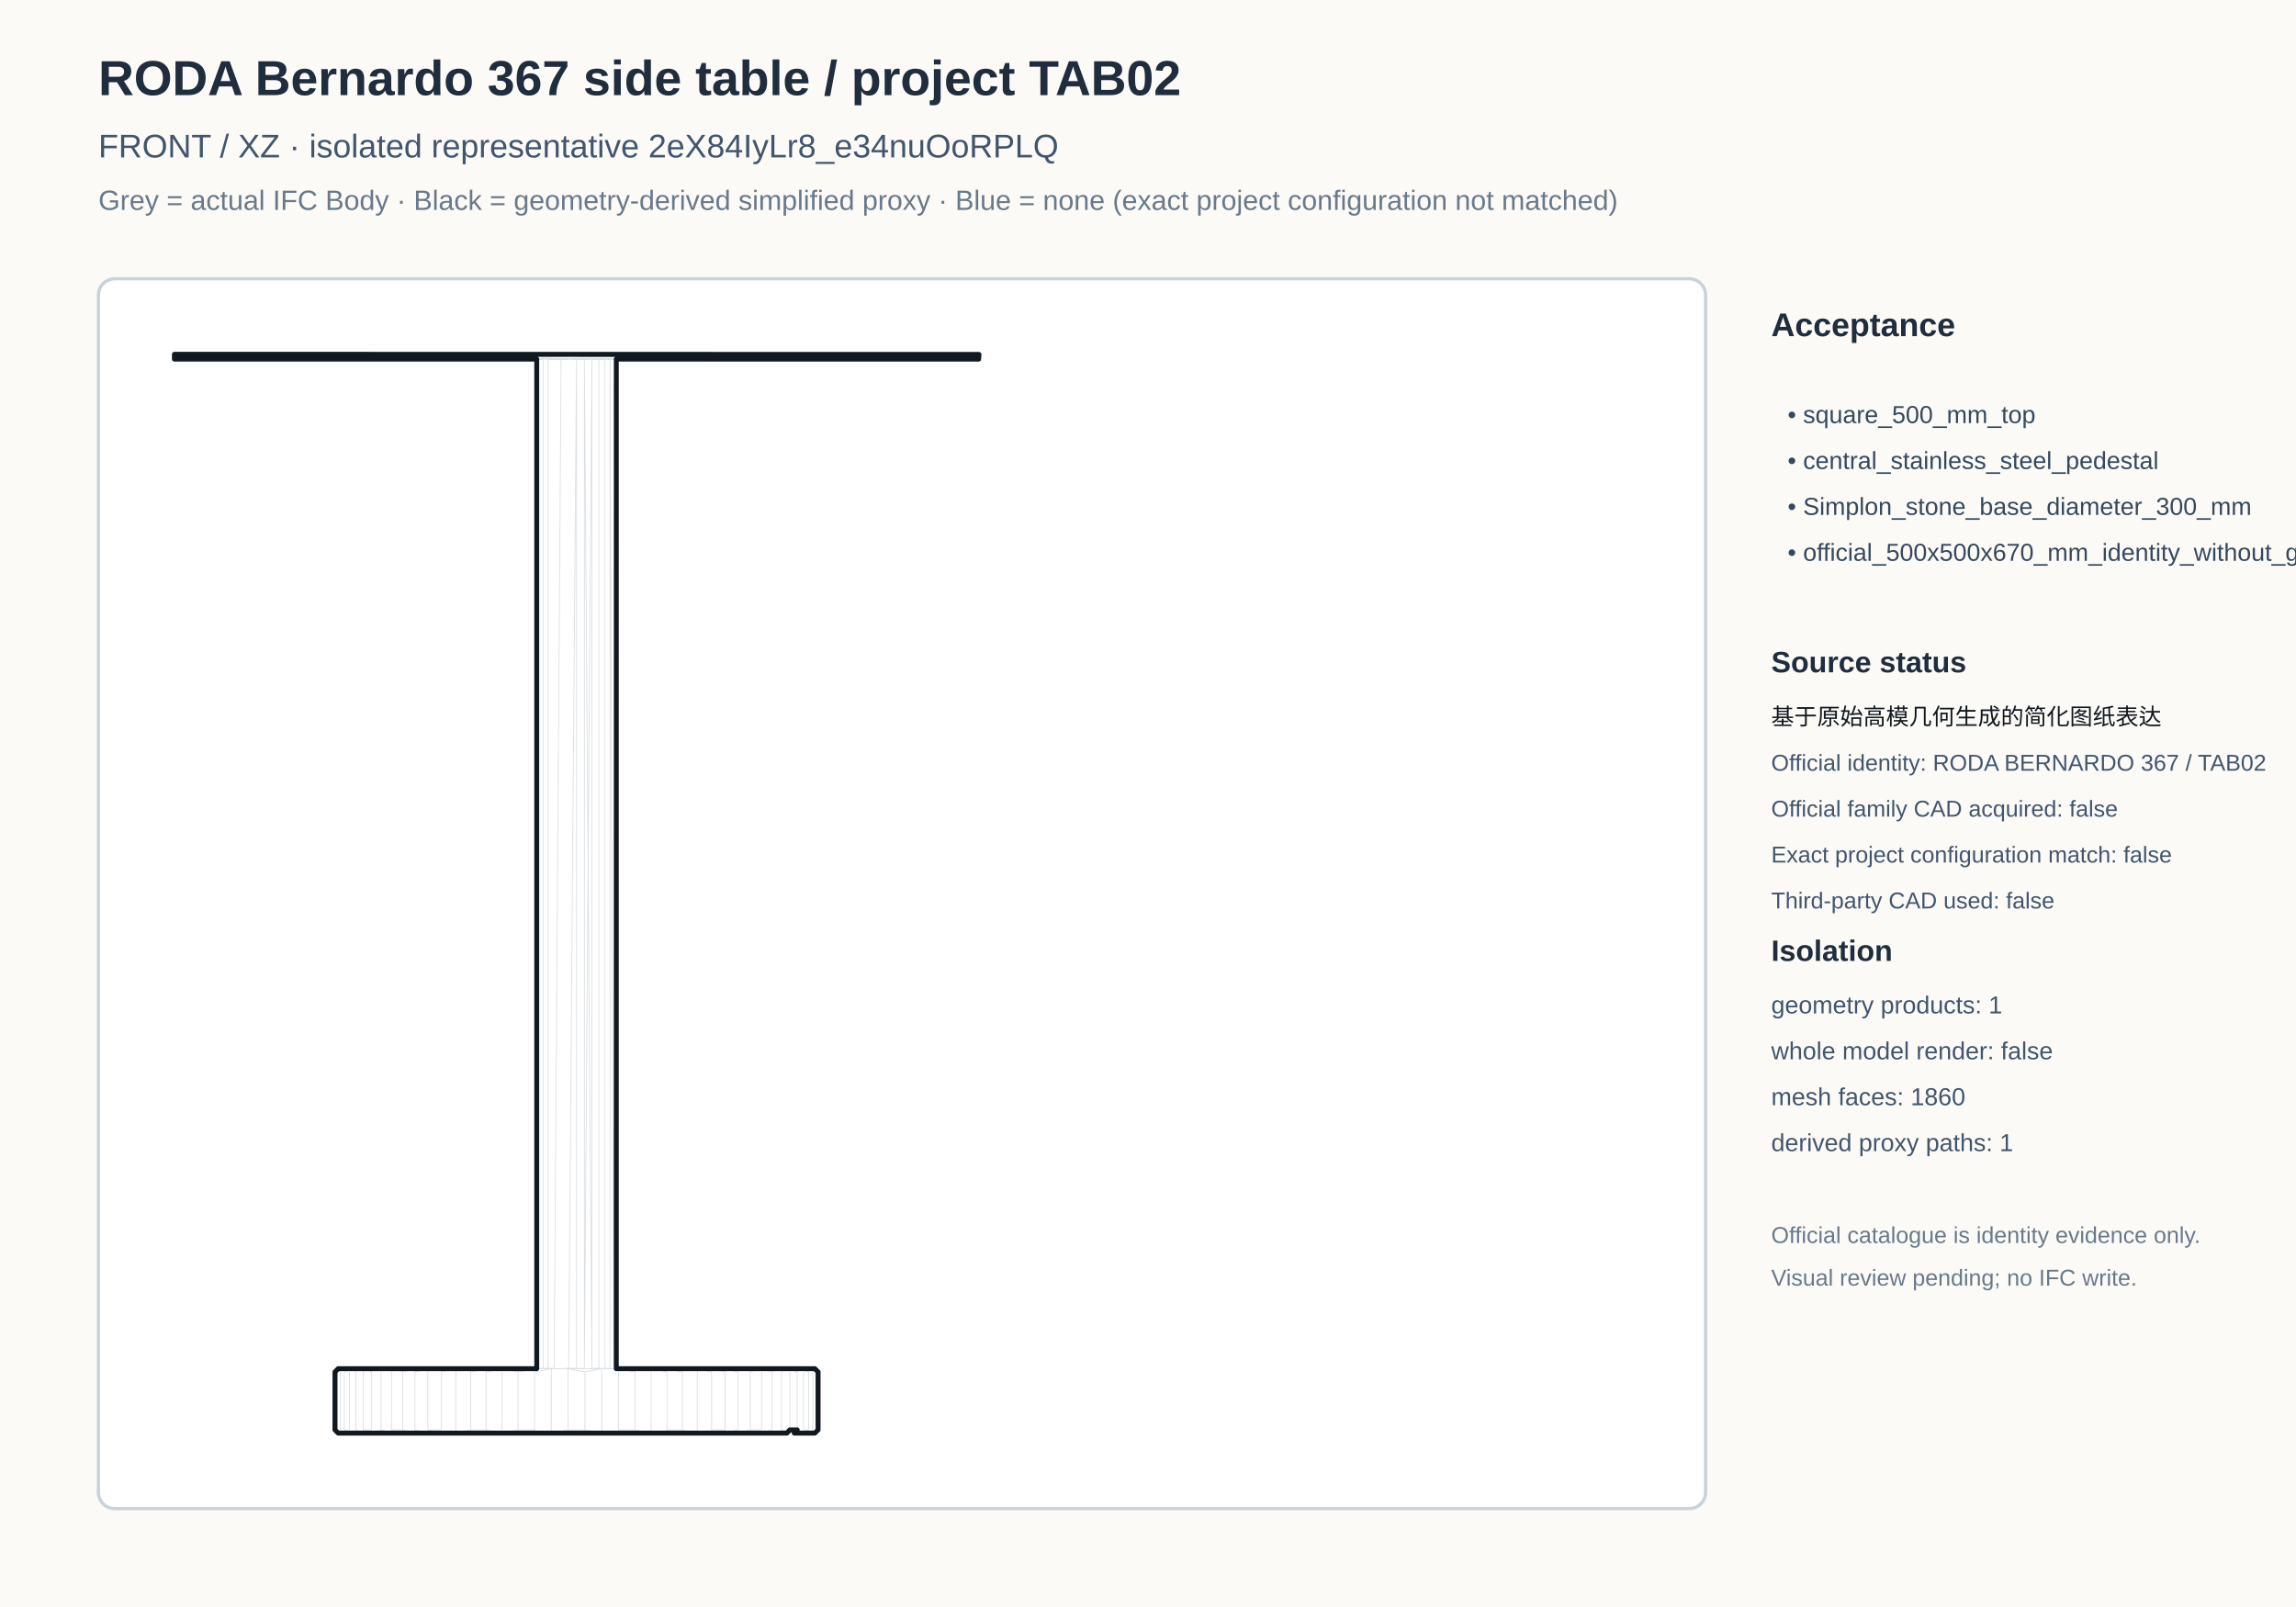
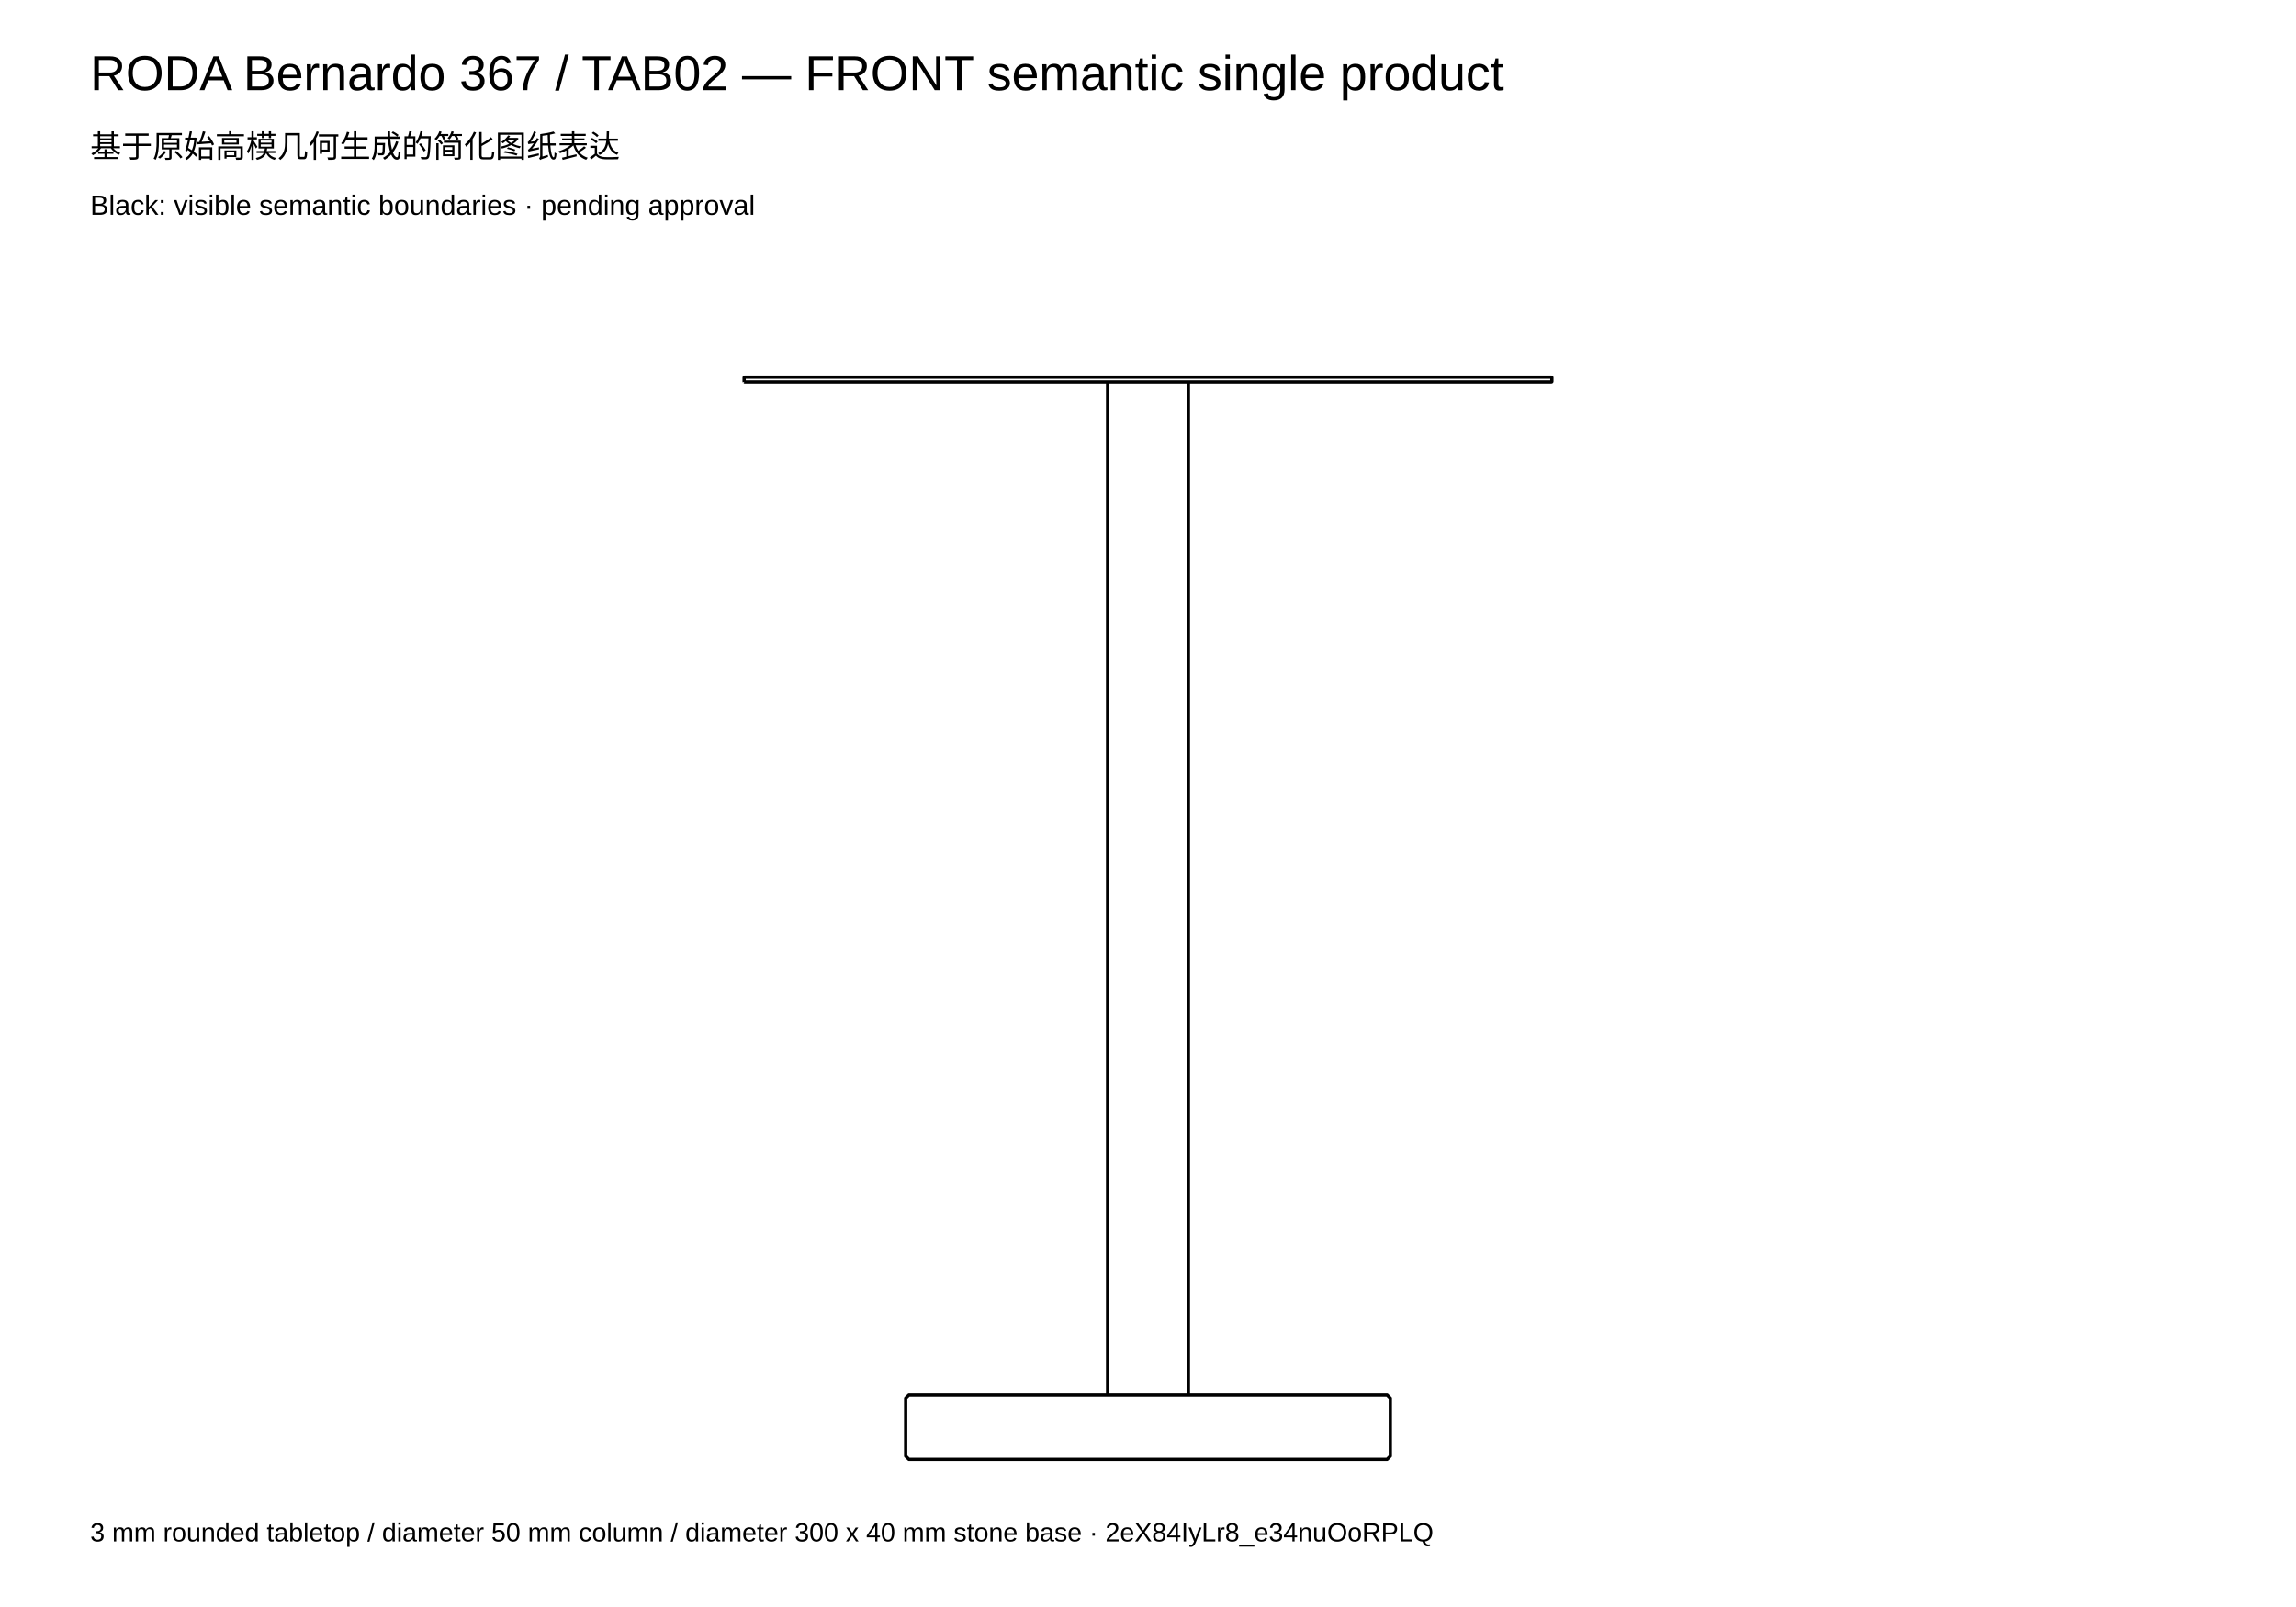
<svg xmlns="http://www.w3.org/2000/svg" width="1400" height="980" viewBox="0 0 1400 980">
-   <rect width="1400" height="980" fill="#fbfaf7" />
-   <text x="60" y="58" font-family="Arial,sans-serif" font-size="30" font-weight="700" fill="#1f2d3d">RODA Bernardo 367 side table / project TAB02</text>
-   <text x="60" y="96" font-family="Arial,sans-serif" font-size="20" fill="#41566d">FRONT / XZ · isolated representative 2eX84IyLr8_e34nuOoRPLQ</text>
-   <text x="60" y="128" font-family="Arial,sans-serif" font-size="17" fill="#68798a">Grey = actual IFC Body · Black = geometry-derived simplified proxy · Blue = none (exact project configuration not matched)</text>
-   <rect x="60" y="170" width="980" height="750" rx="10" fill="#fff" stroke="#cad2d9" stroke-width="2" />
-   <path class="original-highpoly" d="M 366.726 834.670 L 346.464 834.670 M 366.726 834.670 L 376.771 834.670 M 366.726 834.670 L 356.676 836.634 M 346.464 834.670 L 356.676 836.634 M 336.345 834.670 L 376.771 834.670 M 336.345 834.670 L 336.140 836.634 M 376.771 834.670 L 386.693 834.670 M 326.301 834.670 L 386.693 834.670 M 326.301 834.670 L 315.903 836.634 M 386.693 834.670 L 387.168 836.634 M 316.379 834.670 L 306.628 834.670 M 396.443 834.670 L 406.711 836.634 M 405.975 834.670 L 306.628 834.670 M 405.975 834.670 L 416.103 836.634 M 306.628 834.670 L 315.903 836.634 M 297.097 834.670 L 415.242 834.670 M 297.097 834.670 L 286.968 836.634 M 415.242 834.670 L 416.103 836.634 M 287.830 834.670 L 286.968 836.634 M 424.199 834.670 L 433.899 836.634 M 278.873 834.670 L 432.800 834.670 M 278.873 834.670 L 277.891 836.634 M 432.800 834.670 L 441.006 834.670 M 270.272 834.670 L 441.006 834.670 M 270.272 834.670 L 269.172 836.634 M 441.006 834.670 L 450.092 836.634 M 448.777 834.670 L 254.295 834.670 M 448.777 834.670 L 450.092 836.634 M 262.065 834.670 L 252.980 836.634 M 254.295 834.670 L 252.980 836.634 M 456.073 834.670 L 462.861 834.670 M 246.998 834.670 L 240.211 834.670 M 462.861 834.670 L 469.106 834.670 M 462.861 834.670 L 457.487 836.634 M 240.211 834.670 L 245.584 836.634 M 469.106 834.670 L 233.966 834.670 M 233.966 834.670 L 474.778 834.670 M 233.966 834.670 L 232.376 836.634 M 474.778 834.670 L 470.696 836.634 M 479.850 834.670 L 484.296 834.670 M 479.850 834.670 L 476.445 836.634 M 228.294 834.670 L 226.627 836.634 M 223.222 834.670 L 226.627 836.634 M 484.296 834.670 L 218.775 834.670 M 218.775 834.670 L 488.096 834.670 M 488.096 834.670 L 214.975 834.670 M 488.096 834.670 L 493.120 836.634 M 214.975 834.670 L 211.841 834.670 M 214.975 834.670 L 209.952 836.634 M 211.841 834.670 L 209.387 834.670 M 491.231 834.670 L 493.120 836.634 M 493.685 834.670 L 497.392 836.634 M 209.387 834.670 L 495.446 834.670 M 209.387 834.670 L 207.465 836.634 M 495.446 834.670 L 496.507 834.670 M 207.625 834.670 L 496.507 834.670 M 207.625 834.670 L 204.605 836.634 M 496.507 834.670 L 496.862 834.670 M 206.565 834.670 L 204.605 836.634 M 206.210 834.670 L 206.565 834.670 M 206.210 834.670 L 204.605 836.634 M 496.862 834.670 L 498.467 836.634 M 496.507 834.670 L 207.625 834.670 M 206.565 834.670 L 207.625 834.670 M 207.625 834.670 L 209.387 834.670 M 495.446 834.670 L 209.387 834.670 M 495.446 834.670 L 498.467 836.634 M 209.387 834.670 L 205.679 836.634 M 493.685 834.670 L 211.841 834.670 M 493.685 834.670 L 495.607 836.634 M 211.841 834.670 L 214.975 834.670 M 491.231 834.670 L 488.096 834.670 M 214.975 834.670 L 218.775 834.670 M 214.975 834.670 L 216.980 836.634 M 488.096 834.670 L 486.092 836.634 M 218.775 834.670 L 484.296 834.670 M 484.296 834.670 L 223.222 834.670 M 223.222 834.670 L 479.850 834.670 M 223.222 834.670 L 221.487 836.634 M 479.850 834.670 L 474.778 834.670 M 479.850 834.670 L 486.092 836.634 M 228.294 834.670 L 226.627 836.634 M 474.778 834.670 L 469.106 834.670 M 233.966 834.670 L 469.106 834.670 M 469.106 834.670 L 240.211 834.670 M 240.211 834.670 L 462.861 834.670 M 240.211 834.670 L 238.705 836.634 M 462.861 834.670 L 456.073 834.670 M 462.861 834.670 L 470.696 836.634 M 246.998 834.670 L 245.584 836.634 M 456.073 834.670 L 457.487 836.634 M 254.295 834.670 L 245.584 836.634 M 448.777 834.670 L 441.006 834.670 M 262.065 834.670 L 441.006 834.670 M 262.065 834.670 L 260.855 836.634 M 441.006 834.670 L 442.216 836.634 M 270.272 834.670 L 278.873 834.670 M 432.800 834.670 L 278.873 834.670 M 432.800 834.670 L 442.216 836.634 M 278.873 834.670 L 269.172 836.634 M 424.199 834.670 L 287.830 834.670 M 424.199 834.670 L 425.181 836.634 M 287.830 834.670 L 297.097 834.670 M 415.242 834.670 L 405.975 834.670 M 297.097 834.670 L 306.628 834.670 M 405.975 834.670 L 306.628 834.670 M 405.975 834.670 L 416.103 836.634 M 306.628 834.670 L 296.360 836.634 M 396.443 834.670 L 316.379 834.670 M 396.443 834.670 L 397.051 836.634 M 316.379 834.670 L 326.301 834.670 M 386.693 834.670 L 376.771 834.670 M 326.301 834.670 L 336.345 834.670 M 376.771 834.670 L 336.345 834.670 M 376.771 834.670 L 387.168 836.634 M 336.345 834.670 L 325.959 836.634 M 366.726 834.670 L 346.464 834.670 M 366.726 834.670 L 366.932 836.634 M 346.464 834.670 L 346.395 836.634 M 498.826 836.634 L 498.467 836.634 M 498.826 836.634 L 498.826 871.984 M 498.467 836.634 L 498.467 871.984 M 497.392 836.634 L 497.392 871.984 M 495.607 836.634 L 495.607 871.984 M 493.120 836.634 L 493.120 871.984 M 489.943 836.634 L 489.943 871.984 M 486.092 836.634 L 486.092 871.984 M 481.585 836.634 L 481.585 871.984 M 476.445 836.634 L 476.445 871.984 M 470.696 836.634 L 470.696 871.984 M 464.366 836.634 L 464.366 871.984 M 457.487 836.634 L 457.487 871.984 M 450.092 836.634 L 450.092 871.984 M 442.216 836.634 L 442.216 871.984 M 433.899 836.634 L 433.899 871.984 M 425.181 836.634 L 425.181 871.984 M 416.103 836.634 L 416.103 871.984 M 406.711 836.634 L 406.711 871.984 M 397.051 836.634 L 397.051 871.984 M 387.168 836.634 L 387.168 871.984 M 377.112 836.634 L 377.112 871.984 M 366.932 836.634 L 366.932 871.984 M 356.676 836.634 L 356.676 871.984 M 346.395 836.634 L 346.395 871.984 M 336.140 836.634 L 336.140 871.984 M 325.959 836.634 L 325.959 871.984 M 315.903 836.634 L 315.903 871.984 M 306.021 836.634 L 306.021 871.984 M 296.360 836.634 L 296.360 871.984 M 286.968 836.634 L 286.968 871.984 M 277.891 836.634 L 277.891 871.984 M 269.172 836.634 L 269.172 871.984 M 260.855 836.634 L 260.855 871.984 M 252.980 836.634 L 252.980 871.984 M 245.584 836.634 L 245.584 871.984 M 238.705 836.634 L 238.705 871.984 M 232.376 836.634 L 232.376 871.984 M 226.627 836.634 L 226.627 871.984 M 221.487 836.634 L 221.487 871.984 M 216.980 836.634 L 216.980 871.984 M 213.129 836.634 L 213.129 871.984 M 209.952 836.634 L 209.952 871.984 M 207.465 836.634 L 207.465 871.984 M 205.679 836.634 L 205.679 871.984 M 204.605 836.634 L 204.605 871.984 M 204.246 836.634 L 204.246 871.984 M 204.605 836.634 L 204.605 871.984 M 205.679 836.634 L 205.679 871.984 M 207.465 836.634 L 207.465 871.984 M 209.952 836.634 L 209.952 871.984 M 213.129 836.634 L 213.129 871.984 M 216.980 836.634 L 216.980 871.984 M 221.487 836.634 L 221.487 871.984 M 226.627 836.634 L 226.627 871.984 M 232.376 836.634 L 232.376 871.984 M 238.705 836.634 L 238.705 871.984 M 245.584 836.634 L 245.584 871.984 M 252.980 836.634 L 252.980 871.984 M 260.855 836.634 L 260.855 871.984 M 269.172 836.634 L 269.172 871.984 M 277.891 836.634 L 277.891 871.984 M 286.968 836.634 L 286.968 871.984 M 296.360 836.634 L 296.360 871.984 M 306.021 836.634 L 306.021 871.984 M 315.903 836.634 L 315.903 871.984 M 325.959 836.634 L 325.959 871.984 M 336.140 836.634 L 336.140 871.984 M 346.395 836.634 L 346.395 871.984 M 356.676 836.634 L 356.676 871.984 M 366.932 836.634 L 366.932 871.984 M 377.112 836.634 L 377.112 871.984 M 387.168 836.634 L 387.168 871.984 M 397.051 836.634 L 397.051 871.984 M 406.711 836.634 L 406.711 871.984 M 416.103 836.634 L 416.103 871.984 M 425.181 836.634 L 425.181 871.984 M 433.899 836.634 L 433.899 871.984 M 442.216 836.634 L 442.216 871.984 M 450.092 836.634 L 450.092 871.984 M 457.487 836.634 L 457.487 871.984 M 464.366 836.634 L 464.366 871.984 M 470.696 836.634 L 470.696 871.984 M 476.445 836.634 L 476.445 871.984 M 481.585 836.634 L 481.585 871.984 M 486.092 836.634 L 486.092 871.984 M 489.943 836.634 L 489.943 871.984 M 493.120 836.634 L 493.120 871.984 M 495.607 836.634 L 495.607 871.984 M 497.392 836.634 L 497.392 871.984 M 346.464 873.947 L 356.607 873.947 M 346.464 873.947 L 346.395 871.984 M 356.607 873.947 L 356.676 871.984 M 366.726 873.947 L 356.676 871.984 M 336.345 873.947 L 376.771 873.947 M 336.345 873.947 L 336.140 871.984 M 376.771 873.947 L 386.693 873.947 M 326.301 873.947 L 386.693 873.947 M 326.301 873.947 L 325.959 871.984 M 386.693 873.947 L 387.168 871.984 M 316.379 873.947 L 306.628 873.947 M 396.443 873.947 L 387.168 871.984 M 405.975 873.947 L 306.628 873.947 M 405.975 873.947 L 406.711 871.984 M 306.628 873.947 L 296.360 871.984 M 297.097 873.947 L 415.242 873.947 M 297.097 873.947 L 296.360 871.984 M 415.242 873.947 L 416.103 871.984 M 287.830 873.947 L 286.968 871.984 M 424.199 873.947 L 416.103 871.984 M 278.873 873.947 L 432.800 873.947 M 278.873 873.947 L 277.891 871.984 M 432.800 873.947 L 441.006 873.947 M 270.272 873.947 L 441.006 873.947 M 270.272 873.947 L 260.855 871.984 M 441.006 873.947 L 442.216 871.984 M 448.777 873.947 L 254.295 873.947 M 448.777 873.947 L 457.487 871.984 M 262.065 873.947 L 260.855 871.984 M 254.295 873.947 L 245.584 871.984 M 456.073 873.947 L 462.861 873.947 M 246.998 873.947 L 240.211 873.947 M 462.861 873.947 L 469.106 873.947 M 462.861 873.947 L 470.696 871.984 M 240.211 873.947 L 232.376 871.984 M 469.106 873.947 L 233.966 873.947 M 233.966 873.947 L 474.778 873.947 M 233.966 873.947 L 232.376 871.984 M 474.778 873.947 L 476.445 871.984 M 479.850 873.947 L 484.296 873.947 M 479.850 873.947 L 486.092 871.984 M 228.294 873.947 L 232.376 871.984 M 223.222 873.947 L 216.980 871.984 M 484.296 873.947 L 218.775 873.947 M 218.775 873.947 L 488.096 873.947 M 488.096 873.947 L 214.975 873.947 M 488.096 873.947 L 486.092 871.984 M 214.975 873.947 L 211.841 873.947 M 214.975 873.947 L 216.980 871.984 M 211.841 873.947 L 209.387 873.947 M 491.231 873.947 L 493.120 871.984 M 493.685 873.947 L 493.120 871.984 M 209.387 873.947 L 495.446 873.947 M 209.387 873.947 L 207.465 871.984 M 495.446 873.947 L 496.507 873.947 M 207.625 873.947 L 496.507 873.947 M 207.625 873.947 L 205.679 871.984 M 496.507 873.947 L 496.862 873.947 M 206.565 873.947 L 204.605 871.984 M 206.210 873.947 L 206.565 873.947 M 206.210 873.947 L 204.605 871.984 M 496.862 873.947 L 498.826 871.984 M 496.507 873.947 L 207.625 873.947 M 206.565 873.947 L 207.625 873.947 M 207.625 873.947 L 209.387 873.947 M 495.446 873.947 L 209.387 873.947 M 495.446 873.947 L 497.392 871.984 M 209.387 873.947 L 209.952 871.984 M 493.685 873.947 L 211.841 873.947 M 493.685 873.947 L 495.607 871.984 M 211.841 873.947 L 214.975 873.947 M 491.231 873.947 L 488.096 873.947 M 214.975 873.947 L 218.775 873.947 M 214.975 873.947 L 209.952 871.984 M 488.096 873.947 L 493.120 871.984 M 218.775 873.947 L 484.296 873.947 M 484.296 873.947 L 223.222 873.947 M 223.222 873.947 L 479.850 873.947 M 223.222 873.947 L 221.487 871.984 M 479.850 873.947 L 474.778 873.947 M 479.850 873.947 L 476.445 871.984 M 228.294 873.947 L 232.376 871.984 M 474.778 873.947 L 469.106 873.947 M 233.966 873.947 L 469.106 873.947 M 469.106 873.947 L 240.211 873.947 M 240.211 873.947 L 462.861 873.947 M 240.211 873.947 L 238.705 871.984 M 462.861 873.947 L 456.073 873.947 M 462.861 873.947 L 457.487 871.984 M 246.998 873.947 L 245.584 871.984 M 456.073 873.947 L 457.487 871.984 M 254.295 873.947 L 252.980 871.984 M 448.777 873.947 L 441.006 873.947 M 262.065 873.947 L 441.006 873.947 M 262.065 873.947 L 252.980 871.984 M 441.006 873.947 L 450.092 871.984 M 270.272 873.947 L 278.873 873.947 M 432.800 873.947 L 278.873 873.947 M 432.800 873.947 L 433.899 871.984 M 278.873 873.947 L 286.968 871.984 M 424.199 873.947 L 287.830 873.947 M 424.199 873.947 L 425.181 871.984 M 287.830 873.947 L 297.097 873.947 M 415.242 873.947 L 405.975 873.947 M 297.097 873.947 L 306.628 873.947 M 405.975 873.947 L 306.628 873.947 M 405.975 873.947 L 406.711 871.984 M 306.628 873.947 L 315.903 871.984 M 396.443 873.947 L 316.379 873.947 M 396.443 873.947 L 397.051 871.984 M 316.379 873.947 L 326.301 873.947 M 386.693 873.947 L 376.771 873.947 M 326.301 873.947 L 336.345 873.947 M 376.771 873.947 L 336.345 873.947 M 376.771 873.947 L 377.112 871.984 M 336.345 873.947 L 346.395 871.984 M 366.726 873.947 L 346.464 873.947 M 366.726 873.947 L 366.932 871.984 M 346.464 873.947 L 346.395 871.984 M 498.467 871.984 L 498.826 871.984 M 498.467 871.984 L 497.392 871.984 M 493.120 871.984 L 489.943 871.984 M 481.585 871.984 L 476.445 871.984 M 464.366 871.984 L 457.487 871.984 M 442.216 871.984 L 433.899 871.984 M 416.103 871.984 L 406.711 871.984 M 387.168 871.984 L 377.112 871.984 M 356.676 871.984 L 346.395 871.984 M 325.959 871.984 L 315.903 871.984 M 296.360 871.984 L 286.968 871.984 M 269.172 871.984 L 260.855 871.984 M 245.584 871.984 L 238.705 871.984 M 226.627 871.984 L 221.487 871.984 M 213.129 871.984 L 209.952 871.984 M 205.679 871.984 L 204.605 871.984 M 204.605 871.984 L 205.679 871.984 M 209.952 871.984 L 213.129 871.984 M 221.487 871.984 L 226.627 871.984 M 238.705 871.984 L 245.584 871.984 M 260.855 871.984 L 269.172 871.984 M 286.968 871.984 L 296.360 871.984 M 315.903 871.984 L 325.959 871.984 M 346.395 871.984 L 356.676 871.984 M 377.112 871.984 L 387.168 871.984 M 406.711 871.984 L 416.103 871.984 M 433.899 871.984 L 442.216 871.984 M 457.487 871.984 L 464.366 871.984 M 476.445 871.984 L 481.585 871.984 M 489.943 871.984 L 493.120 871.984 M 547.922 216.053 L 553.023 216.053 M 547.922 216.053 L 155.149 216.053 M 553.023 216.053 L 590.186 216.053 M 553.023 216.053 L 558.069 216.053 M 547.922 216.140 L 547.922 216.348 M 590.186 216.053 L 558.069 216.053 M 590.186 216.053 L 590.366 216.140 M 590.186 216.053 L 596.457 216.053 M 155.149 216.053 L 155.149 216.140 M 155.149 216.053 L 130.748 216.053 M 155.149 216.053 L 547.922 216.053 M 155.149 216.053 L 596.724 216.053 M 155.149 216.140 L 150.026 216.140 M 155.149 216.348 L 547.922 218.705 M 150.048 216.053 L 150.026 216.140 M 150.048 216.053 L 144.959 216.140 M 547.922 216.348 L 547.922 218.705 M 547.922 218.705 L 155.149 218.705 M 547.922 218.705 L 553.054 218.705 M 150.017 216.348 L 155.149 218.705 M 150.017 216.348 L 144.959 216.140 M 155.149 218.705 L 150.026 218.913 M 155.149 218.913 L 150.048 218.998 M 553.054 216.348 L 553.045 216.140 M 553.054 218.705 L 553.045 218.913 M 553.054 218.705 L 558.112 218.913 M 553.045 218.913 L 558.112 218.913 M 547.922 218.913 L 155.149 218.998 M 558.112 216.140 L 558.069 216.053 M 558.130 216.348 L 563.094 216.348 M 558.069 216.053 L 563.003 216.053 M 563.067 216.140 L 567.856 216.140 M 563.003 216.053 L 572.323 216.053 M 563.003 216.053 L 584.189 216.053 M 567.772 216.053 L 572.427 216.140 M 572.323 216.053 L 572.427 216.140 M 576.607 216.053 L 580.716 216.140 M 580.577 216.053 L 580.716 216.140 M 584.189 216.053 L 580.716 216.140 M 587.404 216.053 L 587.572 216.140 M 584.344 216.140 L 580.774 216.348 M 590.366 216.140 L 587.572 216.140 M 590.366 216.140 L 592.774 216.348 M 587.572 216.140 L 587.642 216.348 M 590.441 216.348 L 587.642 218.705 M 592.695 216.140 L 592.505 216.053 M 592.774 216.348 L 590.441 218.705 M 592.505 216.053 L 594.335 216.053 M 590.441 218.705 L 590.366 218.913 M 594.616 216.348 L 592.774 218.705 M 594.616 216.348 L 594.534 216.140 M 592.774 218.705 L 590.366 218.913 M 594.616 218.705 L 595.946 218.705 M 592.695 218.913 L 594.534 218.913 M 590.366 218.913 L 587.404 218.998 M 594.534 218.913 L 592.505 218.998 M 594.534 218.913 L 595.946 218.705 M 592.505 218.998 L 590.186 218.998 M 594.335 218.998 L 576.607 218.998 M 594.335 218.998 L 587.404 218.998 M 595.657 218.998 L 596.457 218.998 M 595.946 218.705 L 595.946 216.348 M 595.861 218.913 L 596.750 218.705 M 595.946 216.348 L 596.750 216.348 M 596.750 216.348 L 596.750 218.705 M 596.750 216.348 L 597.019 216.348 M 596.750 218.705 L 596.664 218.913 M 595.861 216.140 L 595.657 216.053 M 596.664 216.140 L 596.933 216.140 M 597.019 216.348 L 596.933 216.140 M 596.933 216.140 L 596.933 216.140 M 596.933 216.140 L 596.457 216.053 M 596.933 216.140 L 596.457 216.053 M 597.019 216.348 L 597.019 218.705 M 597.019 218.705 L 597.019 218.705 M 597.019 218.705 L 596.933 218.913 M 597.019 218.705 L 596.664 218.913 M 596.933 218.913 L 596.933 218.913 M 596.664 218.913 L 596.457 218.998 M 596.933 218.913 L 596.457 218.998 M 596.724 218.998 L 572.323 218.998 M 572.323 218.998 L 576.607 218.998 M 572.323 218.998 L 553.023 218.998 M 572.323 218.998 L 563.003 218.998 M 576.607 218.998 L 576.730 218.913 M 547.922 218.998 L 596.724 218.998 M 547.922 218.998 L 112.886 218.998 M 547.922 218.998 L 130.748 218.998 M 547.922 218.998 L 590.186 218.998 M 553.023 218.998 L 558.069 218.998 M 572.427 218.913 L 567.856 218.913 M 572.427 218.913 L 576.730 218.913 M 558.069 218.998 L 558.112 218.913 M 567.772 218.998 L 567.856 218.913 M 567.856 218.913 L 563.094 218.705 M 567.892 218.705 L 572.471 216.348 M 572.471 218.705 L 576.730 218.913 M 572.471 218.705 L 576.780 218.705 M 572.471 216.348 L 576.780 216.348 M 572.471 216.348 L 567.892 216.348 M 576.780 216.348 L 580.716 216.140 M 576.780 218.705 L 580.774 218.705 M 576.730 216.140 L 572.427 216.140 M 580.774 216.348 L 580.774 218.705 M 584.408 216.348 L 587.642 216.348 M 580.774 218.705 L 580.716 218.913 M 584.408 218.705 L 587.642 216.348 M 584.344 218.913 L 584.189 218.998 M 584.344 218.913 L 587.572 218.913 M 584.189 218.998 L 587.404 218.998 M 587.642 218.705 L 587.572 218.913 M 572.427 216.140 L 567.892 216.348 M 567.892 216.348 L 563.094 216.348 M 563.094 216.348 L 563.094 218.705 M 558.130 218.705 L 558.112 218.913 M 155.149 218.998 L 112.886 218.998 M 112.886 218.998 L 106.615 218.998 M 112.886 218.998 L 107.414 218.998 M 112.886 218.998 L 140.069 218.998 M 106.347 218.998 L 106.347 218.998 M 106.347 218.998 L 130.748 218.998 M 106.347 218.998 L 106.139 218.913 M 130.748 218.998 L 150.048 218.998 M 130.748 218.998 L 130.644 218.913 M 130.748 218.998 L 107.414 218.998 M 155.149 218.998 L 155.149 218.913 M 547.922 218.998 L 553.023 218.998 M 590.186 218.998 L 563.003 218.998 M 590.186 218.998 L 553.023 218.998 M 590.186 218.998 L 594.335 218.998 M 563.003 218.998 L 558.069 218.998 M 563.003 218.998 L 572.323 218.998 M 563.003 218.998 L 580.577 218.998 M 558.069 218.998 L 563.067 218.913 M 587.404 218.998 L 587.572 218.913 M 553.023 218.998 L 558.112 218.913 M 590.366 218.913 L 592.505 218.998 M 590.366 218.913 L 590.441 218.705 M 595.657 218.998 L 596.457 218.998 M 594.335 218.998 L 592.505 218.998 M 592.505 218.998 L 594.534 218.913 M 592.695 218.913 L 592.774 218.705 M 592.774 218.705 L 590.441 218.705 M 592.774 218.705 L 594.616 218.705 M 590.441 218.705 L 587.642 216.348 M 587.572 218.913 L 584.344 218.913 M 590.441 216.348 L 592.774 216.348 M 587.642 216.348 L 587.572 216.140 M 587.642 218.705 L 584.408 216.348 M 587.572 216.140 L 584.344 216.140 M 584.344 216.140 L 584.408 216.348 M 584.344 216.140 L 584.189 216.053 M 584.408 216.348 L 580.774 216.348 M 580.577 216.053 L 584.189 216.053 M 580.716 216.140 L 580.774 216.348 M 580.716 216.140 L 576.780 216.348 M 580.774 216.348 L 576.780 216.348 M 587.404 216.053 L 594.335 216.053 M 576.607 216.053 L 576.730 216.140 M 576.607 216.053 L 594.335 216.053 M 576.730 216.140 L 572.427 216.140 M 576.780 216.348 L 576.780 218.705 M 580.774 218.705 L 584.344 218.913 M 572.471 216.348 L 572.471 218.705 M 576.780 218.705 L 572.471 218.705 M 572.471 218.705 L 576.730 218.913 M 572.471 218.705 L 567.892 216.348 M 576.730 218.913 L 576.607 218.998 M 580.716 218.913 L 584.189 218.998 M 572.427 218.913 L 572.323 218.998 M 572.427 218.913 L 567.892 218.705 M 572.323 218.998 L 567.772 218.998 M 567.856 218.913 L 567.892 218.705 M 567.892 218.705 L 563.094 218.705 M 563.094 218.705 L 563.067 218.913 M 563.094 218.705 L 563.094 216.348 M 558.130 218.705 L 558.112 218.913 M 558.130 218.705 L 553.054 218.705 M 558.130 216.348 L 553.054 216.348 M 558.130 216.348 L 563.067 216.140 M 553.054 216.348 L 553.045 216.140 M 553.054 218.705 L 547.922 218.705 M 558.112 216.140 L 553.023 216.053 M 553.045 216.140 L 547.922 216.348 M 547.922 216.348 L 547.922 216.140 M 547.922 216.348 L 155.149 218.705 M 547.922 216.140 L 155.149 216.053 M 155.149 216.140 L 155.149 216.348 M 155.149 216.140 L 150.026 216.140 M 155.149 216.348 L 150.017 216.348 M 155.149 218.705 L 547.922 218.913 M 155.149 218.705 L 150.026 218.913 M 547.922 218.913 L 155.149 218.913 M 150.017 218.705 L 150.017 216.348 M 155.149 218.913 L 150.026 218.913 M 150.026 218.913 L 150.048 218.998 M 150.017 216.348 L 144.941 216.348 M 144.941 218.705 L 140.004 218.913 M 144.959 218.913 L 145.003 218.998 M 145.003 218.998 L 150.048 218.998 M 140.004 218.913 L 135.300 218.998 M 140.004 218.913 L 139.978 218.705 M 135.300 218.998 L 130.644 218.913 M 135.215 218.913 L 135.180 218.705 M 139.978 218.705 L 139.978 216.348 M 130.644 218.913 L 126.342 218.913 M 135.180 218.705 L 135.180 216.348 M 130.601 218.705 L 135.180 216.348 M 126.342 218.913 L 126.464 218.998 M 126.464 218.998 L 122.355 218.913 M 135.180 216.348 L 130.601 216.348 M 135.180 216.348 L 130.644 216.140 M 130.601 216.348 L 130.644 216.140 M 126.291 218.705 L 122.297 218.705 M 126.291 216.348 L 126.342 216.140 M 122.297 218.705 L 122.355 218.913 M 122.297 218.705 L 118.663 218.705 M 118.728 218.913 L 122.495 218.998 M 118.728 218.913 L 118.663 218.705 M 122.495 218.998 L 118.883 218.998 M 118.883 218.998 L 115.668 218.998 M 108.736 218.998 L 112.886 218.998 M 108.538 218.913 L 110.567 218.998 M 108.538 218.913 L 107.126 218.705 M 110.567 218.998 L 112.886 218.998 M 112.886 218.998 L 115.668 218.998 M 115.668 218.998 L 112.705 218.913 M 107.210 218.913 L 106.615 218.998 M 107.210 218.913 L 107.126 218.705 M 106.322 218.705 L 106.408 218.913 M 106.322 218.705 L 106.322 216.348 M 106.408 218.913 L 106.139 218.913 M 107.126 218.705 L 108.456 218.705 M 108.456 216.348 L 110.297 216.348 M 107.126 216.348 L 108.538 216.140 M 108.456 218.705 L 110.297 218.705 M 110.297 218.705 L 110.376 218.913 M 110.297 218.705 L 112.630 218.705 M 110.297 216.348 L 112.630 216.348 M 112.630 216.348 L 112.705 216.140 M 112.630 216.348 L 115.499 216.140 M 112.705 216.140 L 112.886 216.053 M 110.376 216.140 L 108.538 216.140 M 108.538 216.140 L 108.736 216.053 M 110.567 216.053 L 112.886 216.053 M 112.886 216.053 L 107.414 216.053 M 112.886 216.053 L 155.149 216.053 M 112.886 216.053 L 140.069 216.053 M 107.414 216.053 L 106.615 216.053 M 106.615 216.053 L 106.408 216.140 M 107.210 216.140 L 106.322 216.348 M 106.322 216.348 L 106.053 216.348 M 106.408 216.140 L 106.139 216.140 M 106.053 216.348 L 106.053 216.348 M 106.053 218.705 L 106.053 218.705 M 106.053 218.705 L 106.139 218.913 M 106.053 218.705 L 106.053 216.348 M 106.139 218.913 L 106.408 218.913 M 106.615 218.998 L 107.414 218.998 M 106.322 218.705 L 107.210 218.913 M 106.322 218.705 L 107.126 218.705 M 107.210 218.913 L 107.414 218.998 M 106.053 216.348 L 106.408 216.140 M 106.322 216.348 L 106.408 216.140 M 107.126 218.705 L 108.456 218.705 M 107.126 216.348 L 107.210 216.140 M 108.456 218.705 L 108.538 218.913 M 108.456 218.705 L 108.456 216.348 M 108.538 218.913 L 110.376 218.913 M 110.567 218.998 L 110.376 218.913 M 110.376 218.913 L 112.705 218.913 M 112.705 218.913 L 112.630 218.705 M 110.297 218.705 L 112.630 218.705 M 112.630 218.705 L 115.499 218.913 M 112.630 218.705 L 115.429 218.705 M 115.499 218.913 L 118.728 218.913 M 115.668 218.998 L 140.069 218.998 M 110.297 216.348 L 108.456 216.348 M 112.630 216.348 L 115.429 216.348 M 115.429 218.705 L 115.429 216.348 M 115.429 216.348 L 118.663 218.705 M 115.429 216.348 L 118.663 216.348 M 118.663 218.705 L 118.663 216.348 M 118.728 218.913 L 118.883 218.998 M 122.297 218.705 L 118.663 216.348 M 122.355 218.913 L 122.495 218.998 M 122.355 218.913 L 126.342 218.913 M 122.495 218.998 L 140.069 218.998 M 140.069 218.998 L 135.300 218.998 M 140.069 218.998 L 145.003 218.998 M 140.004 218.913 L 144.959 218.913 M 140.004 218.913 L 135.215 218.913 M 135.300 218.998 L 130.644 218.913 M 126.464 218.998 L 130.644 218.913 M 145.003 218.998 L 150.048 218.998 M 144.959 218.913 L 150.026 218.913 M 150.017 218.705 L 150.026 218.913 M 144.941 218.705 L 139.978 216.348 M 139.978 216.348 L 144.941 216.348 M 139.978 216.348 L 135.215 216.140 M 144.941 216.348 L 144.959 216.140 M 139.978 218.705 L 135.180 216.348 M 135.180 218.705 L 130.601 216.348 M 135.215 218.913 L 130.644 218.913 M 135.180 216.348 L 135.215 216.140 M 130.601 216.348 L 126.291 216.348 M 130.644 216.140 L 135.300 216.053 M 130.644 216.140 L 126.342 216.140 M 140.004 216.140 L 135.300 216.053 M 140.004 216.140 L 144.959 216.140 M 130.748 216.053 L 140.069 216.053 M 130.748 216.053 L 106.347 216.053 M 130.748 216.053 L 108.736 216.053 M 145.003 216.053 L 144.959 216.140 M 106.347 216.053 L 106.139 216.140 M 106.615 216.053 L 107.414 216.053 M 106.615 216.053 L 107.210 216.140 M 126.464 216.053 L 122.355 216.140 M 108.736 216.053 L 108.538 216.140 M 108.736 216.053 L 115.668 216.053 M 107.414 216.053 L 107.210 216.140 M 106.139 216.140 L 106.408 216.140 M 108.538 216.140 L 110.567 216.053 M 110.567 216.053 L 110.376 216.140 M 110.376 216.140 L 108.456 216.348 M 112.705 216.140 L 115.668 216.053 M 115.668 216.053 L 115.499 216.140 M 115.499 216.140 L 118.728 216.140 M 118.728 216.140 L 118.883 216.053 M 122.495 216.053 L 122.355 216.140 M 122.355 216.140 L 126.342 216.140 M 122.297 216.348 L 126.291 216.348 M 126.291 216.348 L 126.291 218.705 M 126.291 218.705 L 126.342 218.913 M 130.644 218.913 L 126.342 218.913 M 150.048 216.053 L 145.003 216.053 M 115.668 216.053 L 140.069 216.053 M 115.668 216.053 L 115.499 216.140 M 140.069 216.053 L 126.464 216.053 M 140.069 216.053 L 122.495 216.053 M 145.003 216.053 L 144.959 216.140 M 140.004 216.140 L 144.959 216.140 M 126.464 216.053 L 130.748 216.053 M 126.464 216.053 L 126.342 216.140 M 130.748 216.053 L 130.644 216.140 M 122.495 216.053 L 118.883 216.053 M 118.883 216.053 L 118.728 216.140 M 144.959 216.140 L 144.941 216.348 M 130.644 216.140 L 126.342 216.140 M 122.355 216.140 L 122.297 216.348 M 118.728 216.140 L 115.429 216.348 M 122.297 216.348 L 118.663 218.705 M 118.663 216.348 L 115.429 216.348 M 115.429 218.705 L 112.630 218.705 M 115.429 216.348 L 115.499 216.140 M 115.499 218.913 L 112.705 218.913 M 553.023 216.053 L 572.323 216.053 M 572.323 216.053 L 596.457 216.053 M 572.323 216.053 L 595.657 216.053 M 572.323 216.053 L 558.069 216.053 M 596.457 216.053 L 595.657 216.053 M 572.427 216.140 L 567.772 216.053 M 594.335 216.053 L 595.657 216.053 M 594.335 216.053 L 590.186 216.053 M 567.772 216.053 L 563.003 216.053 M 563.003 216.053 L 558.069 216.053 M 594.534 216.140 L 592.505 216.053 M 594.534 216.140 L 595.946 216.348 M 592.505 216.053 L 592.695 216.140 M 592.695 216.140 L 594.616 216.348 M 595.861 216.140 L 595.946 216.348 M 595.946 216.348 L 594.616 216.348 M 595.946 216.348 L 596.750 216.348 M 594.616 216.348 L 594.616 218.705 M 595.946 218.705 L 595.861 218.913 M 592.774 216.348 L 590.366 216.140 M 595.861 218.913 L 596.750 218.705 M 596.750 218.705 L 596.750 216.348 M 567.856 216.140 L 563.094 216.348 M 563.094 216.348 L 563.067 216.140 M 595.657 216.053 L 594.335 216.053 M 580.577 218.998 L 584.189 218.998 M 368.685 834.670 L 375.788 834.670 M 368.685 834.670 L 373.942 834.670 M 368.685 834.670 L 365.010 834.670 M 375.788 834.670 L 375.322 834.670 M 375.322 834.670 L 375.997 834.590 M 375.322 834.670 L 375.997 834.590 M 375.322 834.670 L 373.942 834.670 M 375.997 834.590 L 375.527 834.590 M 375.527 834.590 L 374.135 834.590 M 376.084 834.382 L 375.612 834.382 M 376.084 834.382 L 375.612 219.294 M 375.527 834.590 L 373.942 834.670 M 375.612 834.382 L 375.612 219.294 M 376.084 219.294 L 375.527 219.086 M 376.084 219.294 L 375.997 219.086 M 375.612 834.382 L 374.215 834.382 M 375.612 219.294 L 374.135 219.086 M 375.527 219.086 L 373.942 218.998 M 374.135 219.086 L 374.215 219.294 M 374.215 219.294 L 371.875 219.086 M 373.942 218.998 L 371.875 219.086 M 371.875 219.086 L 371.701 218.998 M 375.322 218.998 L 371.701 218.998 M 375.322 218.998 L 375.788 218.998 M 368.685 218.998 L 368.833 219.086 M 368.685 218.998 L 373.942 218.998 M 368.685 218.998 L 371.701 218.998 M 368.833 219.086 L 365.174 219.294 M 365.010 218.998 L 365.126 219.086 M 368.894 219.294 L 365.174 219.294 M 368.894 219.294 L 368.894 834.382 M 365.174 219.294 L 365.174 834.382 M 371.947 219.294 L 374.215 834.382 M 365.126 219.086 L 360.817 218.998 M 371.947 834.382 L 368.833 834.590 M 374.215 834.382 L 374.135 834.590 M 371.875 834.590 L 371.701 834.670 M 373.942 834.670 L 371.701 834.670 M 368.833 834.590 L 368.685 834.670 M 368.833 834.590 L 365.174 834.382 M 368.685 834.670 L 329.130 834.670 M 368.685 834.670 L 338.062 834.670 M 368.685 834.670 L 329.130 834.670 M 368.685 834.670 L 346.804 834.670 M 368.685 834.670 L 356.267 834.670 M 365.010 834.670 L 329.130 834.670 M 365.174 834.382 L 365.126 834.590 M 365.126 834.590 L 360.930 834.382 M 360.930 219.294 L 360.930 834.382 M 360.930 834.382 L 356.325 219.294 M 356.325 219.294 L 360.897 219.086 M 356.325 219.294 L 356.325 834.382 M 360.817 218.998 L 356.308 219.086 M 356.308 219.086 L 351.536 219.294 M 351.536 219.294 L 351.536 219.086 M 351.536 219.294 L 346.747 834.382 M 351.536 219.086 L 356.267 218.998 M 351.536 219.086 L 346.764 219.086 M 351.536 218.998 L 346.804 218.998 M 346.804 218.998 L 368.685 218.998 M 346.764 219.086 L 342.175 219.086 M 368.685 218.998 L 338.062 218.998 M 368.685 218.998 L 327.283 218.998 M 368.685 218.998 L 365.010 218.998 M 368.685 218.998 L 331.371 218.998 M 342.255 218.998 L 337.946 219.086 M 338.062 218.998 L 334.239 219.086 M 337.946 219.086 L 342.142 219.294 M 342.175 219.086 L 342.142 219.294 M 342.142 219.294 L 337.897 834.382 M 334.239 219.086 L 337.897 219.294 M 334.239 219.086 L 331.371 218.998 M 337.897 219.294 L 334.177 219.294 M 334.177 219.294 L 334.177 834.382 M 334.177 834.382 L 337.897 834.382 M 337.897 834.382 L 334.239 834.590 M 331.125 834.382 L 331.125 219.294 M 331.125 834.382 L 334.239 834.590 M 331.125 219.294 L 331.197 219.086 M 328.856 834.382 L 327.459 834.382 M 331.197 834.590 L 328.936 834.590 M 334.239 834.590 L 331.371 834.670 M 334.239 834.590 L 337.946 834.590 M 328.936 834.590 L 327.459 834.382 M 329.130 834.670 L 346.804 834.670 M 329.130 834.670 L 360.817 834.670 M 331.371 834.670 L 342.255 834.670 M 342.255 834.670 L 338.062 834.670 M 342.255 834.670 L 346.764 834.590 M 338.062 834.670 L 337.946 834.590 M 342.142 834.382 L 342.175 834.590 M 342.175 834.590 L 346.747 834.382 M 346.747 834.382 L 351.536 834.382 M 351.536 834.382 L 351.536 834.590 M 346.764 834.590 L 351.536 834.590 M 351.536 834.590 L 356.267 834.670 M 346.804 834.670 L 351.536 834.670 M 356.267 834.670 L 360.817 834.670 M 356.308 834.590 L 356.325 834.382 M 327.544 834.590 L 327.749 834.670 M 327.544 834.590 L 327.459 834.382 M 326.987 834.382 L 327.074 834.590 M 326.987 834.382 L 326.987 219.294 M 327.074 834.590 L 327.544 834.590 M 327.459 834.382 L 327.459 219.294 M 327.459 219.294 L 326.987 219.294 M 328.856 219.294 L 328.936 219.086 M 326.987 219.294 L 327.074 219.086 M 326.987 219.294 L 327.459 834.382 M 328.936 219.086 L 331.197 219.086 M 327.544 219.086 L 327.749 218.998 M 327.074 219.086 L 327.749 218.998 M 329.130 218.998 L 331.371 218.998 M 327.283 218.998 L 327.749 218.998 M 327.544 219.086 L 329.130 218.998 M 329.130 218.998 L 365.010 218.998 M 329.130 218.998 L 351.536 218.998 M 329.130 218.998 L 331.371 218.998 M 365.010 218.998 L 360.817 218.998 M 360.817 218.998 L 356.267 218.998 M 360.817 218.998 L 365.126 219.086 M 356.267 218.998 L 356.308 219.086 M 346.804 218.998 L 342.255 218.998 M 342.255 218.998 L 331.371 218.998 M 342.255 218.998 L 337.946 219.086 M 331.371 218.998 L 331.197 219.086 M 331.197 219.086 L 328.936 219.086 M 331.197 219.086 L 331.125 219.294 M 328.856 219.294 L 331.125 219.294 M 328.856 219.294 L 327.459 219.294 M 334.239 219.086 L 337.897 219.294 M 334.239 219.086 L 334.387 218.998 M 331.125 219.294 L 331.125 834.382 M 334.177 219.294 L 337.897 219.294 M 334.177 834.382 L 334.239 834.590 M 331.125 834.382 L 328.856 834.382 M 337.897 834.382 L 337.946 834.590 M 337.897 219.294 L 342.142 219.294 M 342.142 834.382 L 342.175 834.590 M 337.946 834.590 L 334.239 834.590 M 337.946 834.590 L 338.062 834.670 M 334.239 834.590 L 331.371 834.670 M 342.175 834.590 L 346.764 834.590 M 342.255 834.670 L 346.764 834.590 M 334.387 834.670 L 331.371 834.670 M 329.130 834.670 L 331.197 834.590 M 329.130 834.670 L 327.749 834.670 M 328.856 834.382 L 328.936 834.590 M 328.936 834.590 L 327.459 834.382 M 327.459 834.382 L 327.544 834.590 M 346.764 834.590 L 346.804 834.670 M 346.764 834.590 L 346.747 834.382 M 351.536 834.382 L 351.536 834.590 M 351.536 834.382 L 351.536 219.294 M 351.536 834.382 L 356.308 834.590 M 351.536 834.590 L 351.536 834.670 M 346.747 219.294 L 342.142 219.294 M 346.747 219.294 L 346.764 219.086 M 351.536 219.294 L 346.764 219.086 M 351.536 219.294 L 356.325 219.294 M 346.764 219.086 L 351.536 219.086 M 356.308 219.086 L 356.325 219.294 M 360.897 219.086 L 365.126 219.086 M 356.325 834.382 L 360.930 219.294 M 356.325 834.382 L 356.308 834.590 M 360.930 219.294 L 365.126 219.086 M 360.930 834.382 L 365.174 834.382 M 360.897 834.590 L 360.817 834.670 M 356.308 834.590 L 356.267 834.670 M 360.817 834.670 L 356.267 834.670 M 365.126 834.590 L 365.174 834.382 M 368.833 834.590 L 371.701 834.670 M 368.833 834.590 L 371.875 834.590 M 365.174 834.382 L 365.174 219.294 M 368.894 834.382 L 371.947 834.382 M 371.947 834.382 L 371.875 834.590 M 371.947 834.382 L 371.947 219.294 M 371.875 834.590 L 373.942 834.670 M 374.215 219.294 L 371.875 219.086 M 374.215 834.382 L 375.612 219.294 M 371.947 219.294 L 368.833 219.086 M 371.875 219.086 L 373.942 218.998 M 375.612 219.294 L 374.135 219.086 M 374.135 219.086 L 375.527 219.086 M 373.942 218.998 L 371.701 218.998 M 375.997 219.086 L 375.322 218.998 M 371.701 218.998 L 368.833 219.086 M 368.833 219.086 L 365.126 219.086 M 374.135 834.590 L 373.942 834.670 M 338.062 218.998 L 334.387 218.998" fill="none" stroke="#87929c" stroke-width="0.5" stroke-opacity="0.30" vector-effect="non-scaling-stroke" />
-   <path class="simplified-proxy-silhouette geometry-derived" data-source-kind="geometry_derived_simplified_proxy" d="M 106.347 218.998 L 106.347 216.053 L 596.933 216.140 L 596.724 218.998 L 375.788 218.998 L 375.788 834.670 L 496.862 834.670 L 498.826 836.634 L 498.826 871.984 L 496.862 873.947 L 484.296 873.947 L 486.092 871.984 L 481.585 871.984 L 479.850 873.947 L 206.210 873.947 L 204.246 871.984 L 204.246 836.634 L 206.210 834.670 L 327.283 834.670 L 327.283 218.998 L 106.347 218.998 Z" fill="none" stroke="#111820" stroke-width="3" stroke-linejoin="round" vector-effect="non-scaling-stroke" />
-   <text x="1080" y="205" font-family="Arial,sans-serif" font-size="20" font-weight="700" fill="#1f2d3d">Acceptance</text>
-   <text x="1090" y="258" font-family="Arial,sans-serif" font-size="15" fill="#34495e">• square_500_mm_top</text>
-   <text x="1090" y="286" font-family="Arial,sans-serif" font-size="15" fill="#34495e">• central_stainless_steel_pedestal</text>
-   <text x="1090" y="314" font-family="Arial,sans-serif" font-size="15" fill="#34495e">• Simplon_stone_base_diameter_300_mm</text>
-   <text x="1090" y="342" font-family="Arial,sans-serif" font-size="15" fill="#34495e">• official_500x500x670_mm_identity_without_geometry_fitting</text>
-   <text x="1080" y="410" font-family="Arial,sans-serif" font-size="18" font-weight="700" fill="#1f2d3d">Source status</text>
-   <text x="1080" y="442" font-family="Arial,sans-serif" font-size="14" fill="#111820">基于原始高模几何生成的简化图纸表达</text>
-   <text x="1080" y="470" font-family="Arial,sans-serif" font-size="14" fill="#41566d">Official identity: RODA BERNARDO 367 / TAB02</text>
-   <text x="1080" y="498" font-family="Arial,sans-serif" font-size="14" fill="#41566d">Official family CAD acquired: false</text>
-   <text x="1080" y="526" font-family="Arial,sans-serif" font-size="14" fill="#41566d">Exact project configuration match: false</text>
-   <text x="1080" y="554" font-family="Arial,sans-serif" font-size="14" fill="#41566d">Third-party CAD used: false</text>
-   <text x="1080" y="586" font-family="Arial,sans-serif" font-size="18" font-weight="700" fill="#1f2d3d">Isolation</text>
-   <text x="1080" y="618" font-family="Arial,sans-serif" font-size="15" fill="#41566d">geometry products: 1</text>
-   <text x="1080" y="646" font-family="Arial,sans-serif" font-size="15" fill="#41566d">whole model render: false</text>
-   <text x="1080" y="674" font-family="Arial,sans-serif" font-size="15" fill="#41566d">mesh faces: 1860</text>
-   <text x="1080" y="702" font-family="Arial,sans-serif" font-size="15" fill="#41566d">derived proxy paths: 1</text>
-   <text x="1080" y="758" font-family="Arial,sans-serif" font-size="14" fill="#68798a">Official catalogue is identity evidence only.</text>
-   <text x="1080" y="784" font-family="Arial,sans-serif" font-size="14" fill="#68798a">Visual review pending; no IFC write.</text>
+   <rect width="1400" height="980" fill="white" />
+   <text x="55" y="55" font-family="Arial" font-size="30">RODA Bernardo 367 / TAB02 — FRONT semantic single product</text>
+   <text x="55" y="96" font-family="Arial" font-size="19">基于原始高模几何生成的简化图纸表达</text>
+   <text x="55" y="131" font-family="Arial" font-size="17">Black: visible semantic boundaries · pending approval</text>
+   <g class="simplified-proxy-silhouette geometry-derived" data-source-kind="geometry_derived_simplified_proxy" fill="none" stroke="#000" stroke-width="2" stroke-linejoin="round">
+     <path data-semantic-id="front.stone_base.0" data-ifc-item-id="781" d="M555.629,890.000 L554.209,890.000 L552.239,888.030 L552.239,852.567 L554.209,850.597 L845.791,850.597 L847.761,852.567 L847.761,888.030 L845.791,890.000 L555.629,890.000" />
+     <path data-semantic-id="front.rounded_tabletop.0" data-ifc-item-id="1547" d="M453.818,232.870 L453.731,232.661 L453.731,230.297 L453.818,230.088 L454.027,230.000 L945.973,230.000 L946.182,230.088 L946.269,230.297 L946.269,232.661 L946.182,232.870 L945.973,232.955 L454.027,232.955 L453.818,232.870" />
+     <path data-semantic-id="front.central_column.0" data-ifc-item-id="1929" d="M675.373,850.597 L675.373,232.955" />
+     <path data-semantic-id="front.central_column.1" data-ifc-item-id="1929" d="M724.627,850.597 L724.627,232.955" />
+   </g>
+   <text x="55" y="940" font-family="Arial" font-size="16">3 mm rounded tabletop / diameter 50 mm column / diameter 300 x 40 mm stone base · 2eX84IyLr8_e34nuOoRPLQ</text>
</svg>
